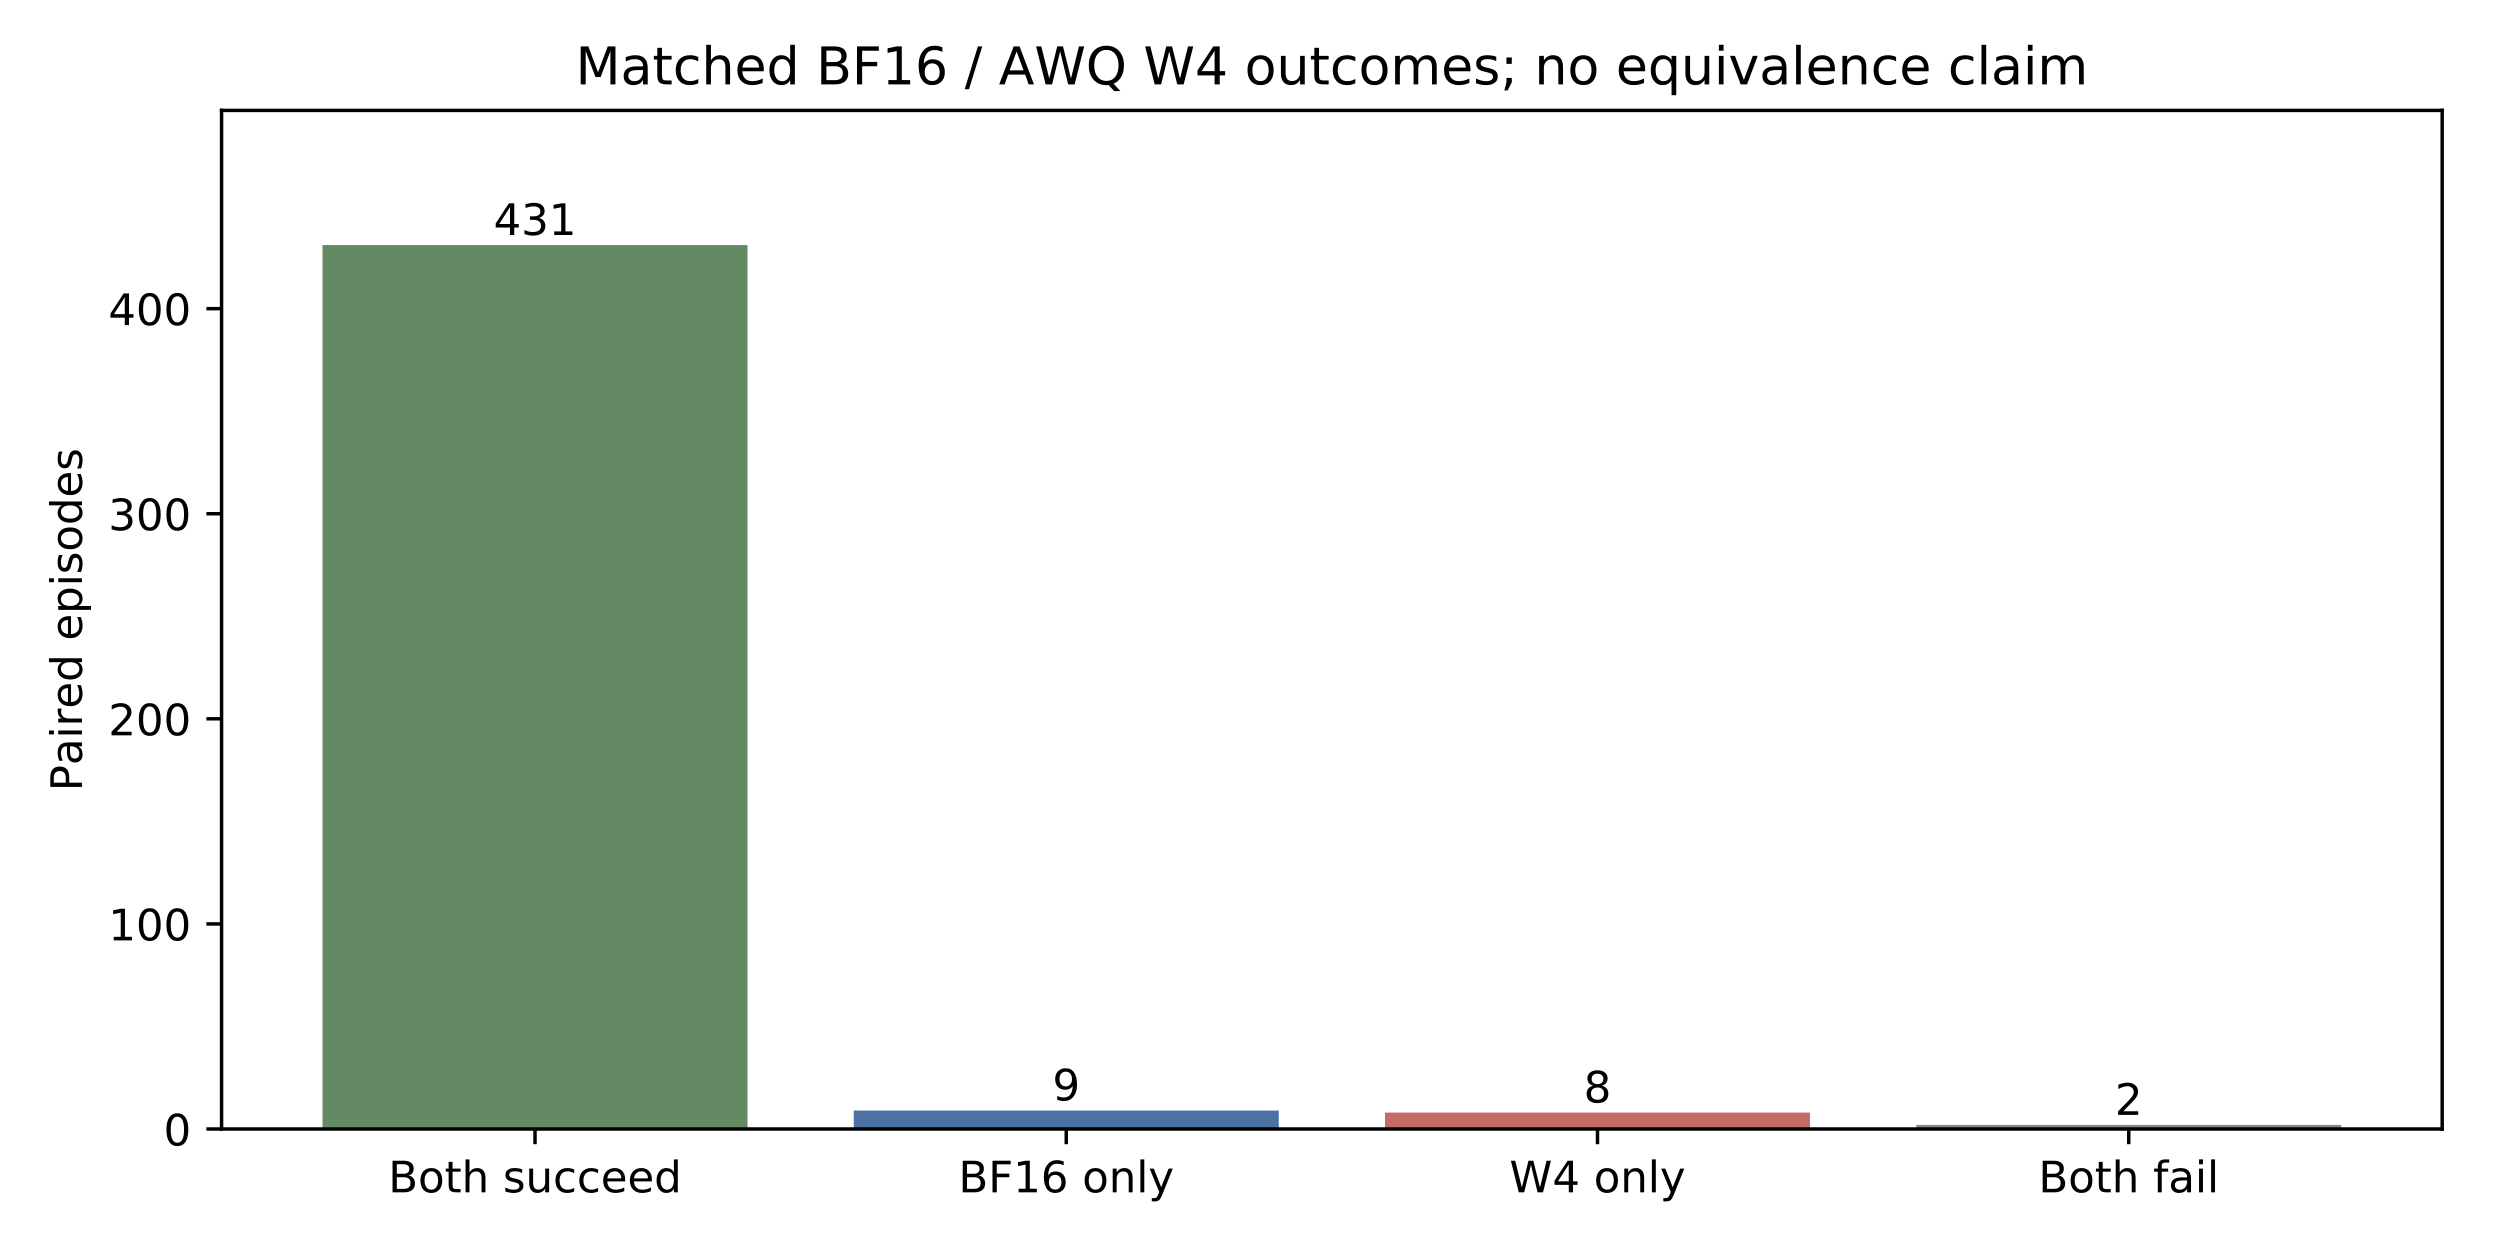
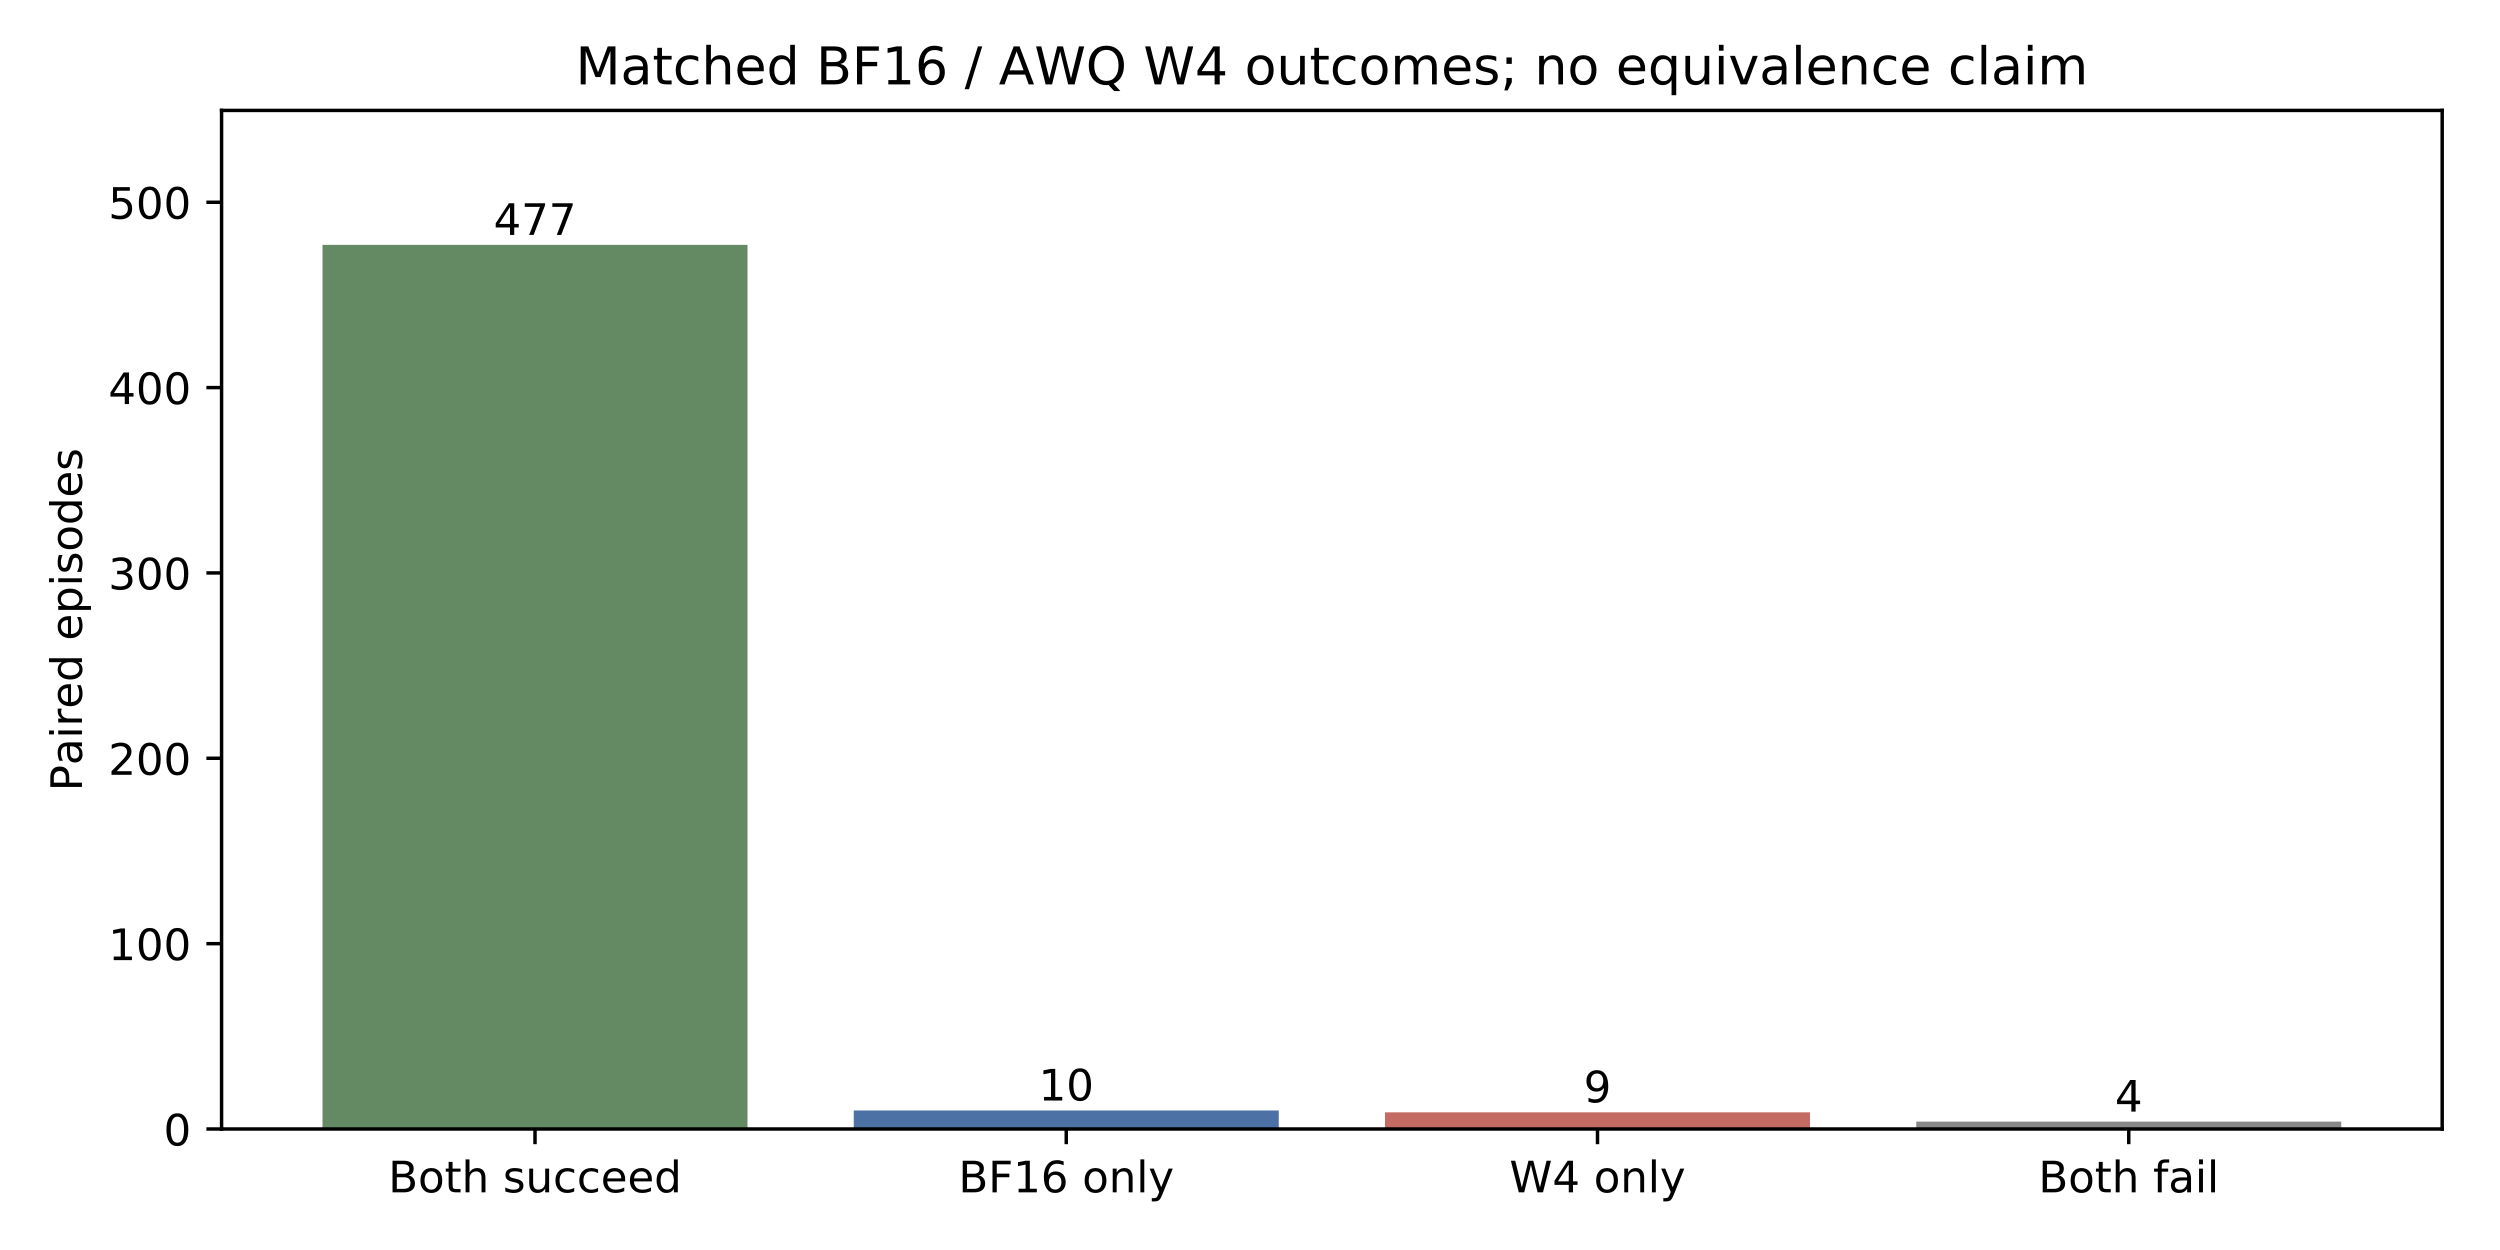
<svg xmlns="http://www.w3.org/2000/svg" xmlns:xlink="http://www.w3.org/1999/xlink" height="288pt" version="1.1" viewBox="0 0 576 288" width="576pt">
  <defs>
    <style type="text/css">
*{stroke-linecap:butt;stroke-linejoin:round;}
  </style>
  </defs>
  <g id="figure_1">
    <g id="patch_1">
      <path d="M 0 288  L 576 288  L 576 0  L 0 0  z " style="fill:#ffffff;" />
    </g>
    <g id="axes_1">
      <g id="patch_2">
        <path d="M 51.05 260.12  L 562.68 260.12  L 562.68 25.44  L 51.05 25.44  z " style="fill:#ffffff;" />
      </g>
      <g id="patch_3">
-         <path clip-path="url(#pe29c1cd563)" d="M 74.306 260.12  L 172.226 260.12  L 172.226 56.461  L 74.306 56.461  z " style="fill:#648a64;" />
+         <path clip-path="url(#pfebc1f1e84)" d="M 74.306 260.12  L 172.226 260.12  L 172.226 56.422  L 74.306 56.422  z " style="fill:#648a64;" />
      </g>
      <g id="patch_4">
-         <path clip-path="url(#pe29c1cd563)" d="M 196.705 260.12  L 294.625 260.12  L 294.625 255.867  L 196.705 255.867  z " style="fill:#4b71a5;" />
+         <path clip-path="url(#pfebc1f1e84)" d="M 196.705 260.12  L 294.625 260.12  L 294.625 255.85  L 196.705 255.85  z " style="fill:#4b71a5;" />
      </g>
      <g id="patch_5">
-         <path clip-path="url(#pe29c1cd563)" d="M 319.105 260.12  L 417.025 260.12  L 417.025 256.34  L 319.105 256.34  z " style="fill:#c46b63;" />
+         <path clip-path="url(#pfebc1f1e84)" d="M 319.105 260.12  L 417.025 260.12  L 417.025 256.277  L 319.105 256.277  z " style="fill:#c46b63;" />
      </g>
      <g id="patch_6">
-         <path clip-path="url(#pe29c1cd563)" d="M 441.504 260.12  L 539.424 260.12  L 539.424 259.175  L 441.504 259.175  z " style="fill:#888888;" />
+         <path clip-path="url(#pfebc1f1e84)" d="M 441.504 260.12  L 539.424 260.12  L 539.424 258.412  L 441.504 258.412  z " style="fill:#888888;" />
      </g>
      <g id="matplotlib.axis_1">
        <g id="xtick_1">
          <g id="line2d_1">
            <defs>
-               <path d="M 0 0  L 0 3.5  " id="m75489dd6c2" style="stroke:#000000;stroke-width:0.8;" />
-             </defs>
-             <g>
-               <use style="stroke:#000000;stroke-width:0.8;" x="123.266" xlink:href="#m75489dd6c2" y="260.12" />
+               <path d="M 0 0  L 0 3.5  " id="m49cf4cfd77" style="stroke:#000000;stroke-width:0.8;" />
+             </defs>
+             <g>
+               <use style="stroke:#000000;stroke-width:0.8;" x="123.266" xlink:href="#m49cf4cfd77" y="260.12" />
            </g>
          </g>
          <g id="text_1">
            <defs>
              <path d="M 19.672 34.812  L 19.672 8.109  L 35.5 8.109  Q 43.453 8.109 47.281 11.406  Q 51.125 14.703 51.125 21.484  Q 51.125 28.328 47.281 31.562  Q 43.453 34.812 35.5 34.812  z M 19.672 64.797  L 19.672 42.828  L 34.281 42.828  Q 41.5 42.828 45.031 45.531  Q 48.578 48.25 48.578 53.812  Q 48.578 59.328 45.031 62.062  Q 41.5 64.797 34.281 64.797  z M 9.812 72.906  L 35.016 72.906  Q 46.297 72.906 52.391 68.219  Q 58.5 63.531 58.5 54.891  Q 58.5 48.188 55.375 44.234  Q 52.25 40.281 46.188 39.312  Q 53.469 37.75 57.5 32.781  Q 61.531 27.828 61.531 20.406  Q 61.531 10.641 54.891 5.312  Q 48.25 0 35.984 0  L 9.812 0  z " id="DejaVuSans-42" />
              <path d="M 30.609 48.391  Q 23.391 48.391 19.188 42.75  Q 14.984 37.109 14.984 27.297  Q 14.984 17.484 19.156 11.844  Q 23.344 6.203 30.609 6.203  Q 37.797 6.203 41.984 11.859  Q 46.188 17.531 46.188 27.297  Q 46.188 37.016 41.984 42.703  Q 37.797 48.391 30.609 48.391  z M 30.609 56  Q 42.328 56 49.016 48.375  Q 55.719 40.766 55.719 27.297  Q 55.719 13.875 49.016 6.219  Q 42.328 -1.422 30.609 -1.422  Q 18.844 -1.422 12.172 6.219  Q 5.516 13.875 5.516 27.297  Q 5.516 40.766 12.172 48.375  Q 18.844 56 30.609 56  z " id="DejaVuSans-6f" />
              <path d="M 18.312 70.219  L 18.312 54.688  L 36.812 54.688  L 36.812 47.703  L 18.312 47.703  L 18.312 18.016  Q 18.312 11.328 20.141 9.422  Q 21.969 7.516 27.594 7.516  L 36.812 7.516  L 36.812 0  L 27.594 0  Q 17.188 0 13.234 3.875  Q 9.281 7.766 9.281 18.016  L 9.281 47.703  L 2.688 47.703  L 2.688 54.688  L 9.281 54.688  L 9.281 70.219  z " id="DejaVuSans-74" />
              <path d="M 54.891 33.016  L 54.891 0  L 45.906 0  L 45.906 32.719  Q 45.906 40.484 42.875 44.328  Q 39.844 48.188 33.797 48.188  Q 26.516 48.188 22.312 43.547  Q 18.109 38.922 18.109 30.906  L 18.109 0  L 9.078 0  L 9.078 75.984  L 18.109 75.984  L 18.109 46.188  Q 21.344 51.125 25.703 53.562  Q 30.078 56 35.797 56  Q 45.219 56 50.047 50.172  Q 54.891 44.344 54.891 33.016  z " id="DejaVuSans-68" />
              <path id="DejaVuSans-20" />
              <path d="M 44.281 53.078  L 44.281 44.578  Q 40.484 46.531 36.375 47.5  Q 32.281 48.484 27.875 48.484  Q 21.188 48.484 17.844 46.438  Q 14.5 44.391 14.5 40.281  Q 14.5 37.156 16.891 35.375  Q 19.281 33.594 26.516 31.984  L 29.594 31.297  Q 39.156 29.25 43.188 25.516  Q 47.219 21.781 47.219 15.094  Q 47.219 7.469 41.188 3.016  Q 35.156 -1.422 24.609 -1.422  Q 20.219 -1.422 15.453 -0.562  Q 10.688 0.297 5.422 2  L 5.422 11.281  Q 10.406 8.688 15.234 7.391  Q 20.062 6.109 24.812 6.109  Q 31.156 6.109 34.562 8.281  Q 37.984 10.453 37.984 14.406  Q 37.984 18.062 35.516 20.016  Q 33.062 21.969 24.703 23.781  L 21.578 24.516  Q 13.234 26.266 9.516 29.906  Q 5.812 33.547 5.812 39.891  Q 5.812 47.609 11.281 51.797  Q 16.75 56 26.812 56  Q 31.781 56 36.172 55.266  Q 40.578 54.547 44.281 53.078  z " id="DejaVuSans-73" />
              <path d="M 8.5 21.578  L 8.5 54.688  L 17.484 54.688  L 17.484 21.922  Q 17.484 14.156 20.5 10.266  Q 23.531 6.391 29.594 6.391  Q 36.859 6.391 41.078 11.031  Q 45.312 15.672 45.312 23.688  L 45.312 54.688  L 54.297 54.688  L 54.297 0  L 45.312 0  L 45.312 8.406  Q 42.047 3.422 37.719 1  Q 33.406 -1.422 27.688 -1.422  Q 18.266 -1.422 13.375 4.438  Q 8.5 10.297 8.5 21.578  z M 31.109 56  z " id="DejaVuSans-75" />
              <path d="M 48.781 52.594  L 48.781 44.188  Q 44.969 46.297 41.141 47.344  Q 37.312 48.391 33.406 48.391  Q 24.656 48.391 19.812 42.844  Q 14.984 37.312 14.984 27.297  Q 14.984 17.281 19.812 11.734  Q 24.656 6.203 33.406 6.203  Q 37.312 6.203 41.141 7.25  Q 44.969 8.297 48.781 10.406  L 48.781 2.094  Q 45.016 0.344 40.984 -0.531  Q 36.969 -1.422 32.422 -1.422  Q 20.062 -1.422 12.781 6.344  Q 5.516 14.109 5.516 27.297  Q 5.516 40.672 12.859 48.328  Q 20.219 56 33.016 56  Q 37.156 56 41.109 55.141  Q 45.062 54.297 48.781 52.594  z " id="DejaVuSans-63" />
              <path d="M 56.203 29.594  L 56.203 25.203  L 14.891 25.203  Q 15.484 15.922 20.484 11.062  Q 25.484 6.203 34.422 6.203  Q 39.594 6.203 44.453 7.469  Q 49.312 8.734 54.109 11.281  L 54.109 2.781  Q 49.266 0.734 44.188 -0.344  Q 39.109 -1.422 33.891 -1.422  Q 20.797 -1.422 13.156 6.188  Q 5.516 13.812 5.516 26.812  Q 5.516 40.234 12.766 48.109  Q 20.016 56 32.328 56  Q 43.359 56 49.781 48.891  Q 56.203 41.797 56.203 29.594  z M 47.219 32.234  Q 47.125 39.594 43.094 43.984  Q 39.062 48.391 32.422 48.391  Q 24.906 48.391 20.391 44.141  Q 15.875 39.891 15.188 32.172  z " id="DejaVuSans-65" />
              <path d="M 45.406 46.391  L 45.406 75.984  L 54.391 75.984  L 54.391 0  L 45.406 0  L 45.406 8.203  Q 42.578 3.328 38.25 0.953  Q 33.938 -1.422 27.875 -1.422  Q 17.969 -1.422 11.734 6.484  Q 5.516 14.406 5.516 27.297  Q 5.516 40.188 11.734 48.094  Q 17.969 56 27.875 56  Q 33.938 56 38.25 53.625  Q 42.578 51.266 45.406 46.391  z M 14.797 27.297  Q 14.797 17.391 18.875 11.75  Q 22.953 6.109 30.078 6.109  Q 37.203 6.109 41.297 11.75  Q 45.406 17.391 45.406 27.297  Q 45.406 37.203 41.297 42.844  Q 37.203 48.484 30.078 48.484  Q 22.953 48.484 18.875 42.844  Q 14.797 37.203 14.797 27.297  z " id="DejaVuSans-64" />
            </defs>
            <g transform="translate(89.45869 274.7184)scale(0.1 -0.1)">
              <use xlink:href="#DejaVuSans-42" />
              <use x="68.604" xlink:href="#DejaVuSans-6f" />
              <use x="129.785" xlink:href="#DejaVuSans-74" />
              <use x="168.994" xlink:href="#DejaVuSans-68" />
              <use x="232.373" xlink:href="#DejaVuSans-20" />
              <use x="264.16" xlink:href="#DejaVuSans-73" />
              <use x="316.26" xlink:href="#DejaVuSans-75" />
              <use x="379.639" xlink:href="#DejaVuSans-63" />
              <use x="434.619" xlink:href="#DejaVuSans-63" />
              <use x="489.6" xlink:href="#DejaVuSans-65" />
              <use x="551.123" xlink:href="#DejaVuSans-65" />
              <use x="612.646" xlink:href="#DejaVuSans-64" />
            </g>
          </g>
        </g>
        <g id="xtick_2">
          <g id="line2d_2">
            <g>
-               <use style="stroke:#000000;stroke-width:0.8;" x="245.665" xlink:href="#m75489dd6c2" y="260.12" />
+               <use style="stroke:#000000;stroke-width:0.8;" x="245.665" xlink:href="#m49cf4cfd77" y="260.12" />
            </g>
          </g>
          <g id="text_2">
            <defs>
              <path d="M 9.812 72.906  L 51.703 72.906  L 51.703 64.594  L 19.672 64.594  L 19.672 43.109  L 48.578 43.109  L 48.578 34.812  L 19.672 34.812  L 19.672 0  L 9.812 0  z " id="DejaVuSans-46" />
              <path d="M 12.406 8.297  L 28.516 8.297  L 28.516 63.922  L 10.984 60.406  L 10.984 69.391  L 28.422 72.906  L 38.281 72.906  L 38.281 8.297  L 54.391 8.297  L 54.391 0  L 12.406 0  z " id="DejaVuSans-31" />
              <path d="M 33.016 40.375  Q 26.375 40.375 22.484 35.828  Q 18.609 31.297 18.609 23.391  Q 18.609 15.531 22.484 10.953  Q 26.375 6.391 33.016 6.391  Q 39.656 6.391 43.531 10.953  Q 47.406 15.531 47.406 23.391  Q 47.406 31.297 43.531 35.828  Q 39.656 40.375 33.016 40.375  z M 52.594 71.297  L 52.594 62.312  Q 48.875 64.062 45.094 64.984  Q 41.312 65.922 37.594 65.922  Q 27.828 65.922 22.672 59.328  Q 17.531 52.734 16.797 39.406  Q 19.672 43.656 24.016 45.922  Q 28.375 48.188 33.594 48.188  Q 44.578 48.188 50.953 41.516  Q 57.328 34.859 57.328 23.391  Q 57.328 12.156 50.688 5.359  Q 44.047 -1.422 33.016 -1.422  Q 20.359 -1.422 13.672 8.266  Q 6.984 17.969 6.984 36.375  Q 6.984 53.656 15.188 63.938  Q 23.391 74.219 37.203 74.219  Q 40.922 74.219 44.703 73.484  Q 48.484 72.75 52.594 71.297  z " id="DejaVuSans-36" />
              <path d="M 54.891 33.016  L 54.891 0  L 45.906 0  L 45.906 32.719  Q 45.906 40.484 42.875 44.328  Q 39.844 48.188 33.797 48.188  Q 26.516 48.188 22.312 43.547  Q 18.109 38.922 18.109 30.906  L 18.109 0  L 9.078 0  L 9.078 54.688  L 18.109 54.688  L 18.109 46.188  Q 21.344 51.125 25.703 53.562  Q 30.078 56 35.797 56  Q 45.219 56 50.047 50.172  Q 54.891 44.344 54.891 33.016  z " id="DejaVuSans-6e" />
              <path d="M 9.422 75.984  L 18.406 75.984  L 18.406 0  L 9.422 0  z " id="DejaVuSans-6c" />
              <path d="M 32.172 -5.078  Q 28.375 -14.844 24.75 -17.812  Q 21.141 -20.797 15.094 -20.797  L 7.906 -20.797  L 7.906 -13.281  L 13.188 -13.281  Q 16.891 -13.281 18.938 -11.516  Q 21 -9.766 23.484 -3.219  L 25.094 0.875  L 2.984 54.688  L 12.5 54.688  L 29.594 11.922  L 46.688 54.688  L 56.203 54.688  z " id="DejaVuSans-79" />
            </defs>
            <g transform="translate(220.8309 274.7184)scale(0.1 -0.1)">
              <use xlink:href="#DejaVuSans-42" />
              <use x="68.604" xlink:href="#DejaVuSans-46" />
              <use x="126.123" xlink:href="#DejaVuSans-31" />
              <use x="189.746" xlink:href="#DejaVuSans-36" />
              <use x="253.369" xlink:href="#DejaVuSans-20" />
              <use x="285.156" xlink:href="#DejaVuSans-6f" />
              <use x="346.338" xlink:href="#DejaVuSans-6e" />
              <use x="409.717" xlink:href="#DejaVuSans-6c" />
              <use x="437.5" xlink:href="#DejaVuSans-79" />
            </g>
          </g>
        </g>
        <g id="xtick_3">
          <g id="line2d_3">
            <g>
-               <use style="stroke:#000000;stroke-width:0.8;" x="368.065" xlink:href="#m75489dd6c2" y="260.12" />
+               <use style="stroke:#000000;stroke-width:0.8;" x="368.065" xlink:href="#m49cf4cfd77" y="260.12" />
            </g>
          </g>
          <g id="text_3">
            <defs>
              <path d="M 3.328 72.906  L 13.281 72.906  L 28.609 11.281  L 43.891 72.906  L 54.984 72.906  L 70.312 11.281  L 85.594 72.906  L 95.609 72.906  L 77.297 0  L 64.891 0  L 49.516 63.281  L 33.984 0  L 21.578 0  z " id="DejaVuSans-57" />
              <path d="M 37.797 64.312  L 12.891 25.391  L 37.797 25.391  z M 35.203 72.906  L 47.609 72.906  L 47.609 25.391  L 58.016 25.391  L 58.016 17.188  L 47.609 17.188  L 47.609 0  L 37.797 0  L 37.797 17.188  L 4.891 17.188  L 4.891 26.703  z " id="DejaVuSans-34" />
            </defs>
            <g transform="translate(347.7741 274.7184)scale(0.1 -0.1)">
              <use xlink:href="#DejaVuSans-57" />
              <use x="98.877" xlink:href="#DejaVuSans-34" />
              <use x="162.5" xlink:href="#DejaVuSans-20" />
              <use x="194.287" xlink:href="#DejaVuSans-6f" />
              <use x="255.469" xlink:href="#DejaVuSans-6e" />
              <use x="318.848" xlink:href="#DejaVuSans-6c" />
              <use x="346.631" xlink:href="#DejaVuSans-79" />
            </g>
          </g>
        </g>
        <g id="xtick_4">
          <g id="line2d_4">
            <g>
-               <use style="stroke:#000000;stroke-width:0.8;" x="490.464" xlink:href="#m75489dd6c2" y="260.12" />
+               <use style="stroke:#000000;stroke-width:0.8;" x="490.464" xlink:href="#m49cf4cfd77" y="260.12" />
            </g>
          </g>
          <g id="text_4">
            <defs>
              <path d="M 37.109 75.984  L 37.109 68.5  L 28.516 68.5  Q 23.688 68.5 21.797 66.547  Q 19.922 64.594 19.922 59.516  L 19.922 54.688  L 34.719 54.688  L 34.719 47.703  L 19.922 47.703  L 19.922 0  L 10.891 0  L 10.891 47.703  L 2.297 47.703  L 2.297 54.688  L 10.891 54.688  L 10.891 58.5  Q 10.891 67.625 15.141 71.797  Q 19.391 75.984 28.609 75.984  z " id="DejaVuSans-66" />
              <path d="M 34.281 27.484  Q 23.391 27.484 19.188 25  Q 14.984 22.516 14.984 16.5  Q 14.984 11.719 18.141 8.906  Q 21.297 6.109 26.703 6.109  Q 34.188 6.109 38.703 11.406  Q 43.219 16.703 43.219 25.484  L 43.219 27.484  z M 52.203 31.203  L 52.203 0  L 43.219 0  L 43.219 8.297  Q 40.141 3.328 35.547 0.953  Q 30.953 -1.422 24.312 -1.422  Q 15.922 -1.422 10.953 3.297  Q 6 8.016 6 15.922  Q 6 25.141 12.172 29.828  Q 18.359 34.516 30.609 34.516  L 43.219 34.516  L 43.219 35.406  Q 43.219 41.609 39.141 45  Q 35.062 48.391 27.688 48.391  Q 23 48.391 18.547 47.266  Q 14.109 46.141 10.016 43.891  L 10.016 52.203  Q 14.938 54.109 19.578 55.047  Q 24.219 56 28.609 56  Q 40.484 56 46.344 49.844  Q 52.203 43.703 52.203 31.203  z " id="DejaVuSans-61" />
              <path d="M 9.422 54.688  L 18.406 54.688  L 18.406 0  L 9.422 0  z M 9.422 75.984  L 18.406 75.984  L 18.406 64.594  L 9.422 64.594  z " id="DejaVuSans-69" />
            </defs>
            <g transform="translate(469.6541 274.7184)scale(0.1 -0.1)">
              <use xlink:href="#DejaVuSans-42" />
              <use x="68.604" xlink:href="#DejaVuSans-6f" />
              <use x="129.785" xlink:href="#DejaVuSans-74" />
              <use x="168.994" xlink:href="#DejaVuSans-68" />
              <use x="232.373" xlink:href="#DejaVuSans-20" />
              <use x="264.16" xlink:href="#DejaVuSans-66" />
              <use x="299.365" xlink:href="#DejaVuSans-61" />
              <use x="360.645" xlink:href="#DejaVuSans-69" />
              <use x="388.428" xlink:href="#DejaVuSans-6c" />
            </g>
          </g>
        </g>
      </g>
      <g id="matplotlib.axis_2">
        <g id="ytick_1">
          <g id="line2d_5">
            <defs>
-               <path d="M 0 0  L -3.5 0  " id="m79119fbfd9" style="stroke:#000000;stroke-width:0.8;" />
-             </defs>
-             <g>
-               <use style="stroke:#000000;stroke-width:0.8;" x="51.05" xlink:href="#m79119fbfd9" y="260.12" />
+               <path d="M 0 0  L -3.5 0  " id="mda10cf237d" style="stroke:#000000;stroke-width:0.8;" />
+             </defs>
+             <g>
+               <use style="stroke:#000000;stroke-width:0.8;" x="51.05" xlink:href="#mda10cf237d" y="260.12" />
            </g>
          </g>
          <g id="text_5">
            <defs>
              <path d="M 31.781 66.406  Q 24.172 66.406 20.328 58.906  Q 16.5 51.422 16.5 36.375  Q 16.5 21.391 20.328 13.891  Q 24.172 6.391 31.781 6.391  Q 39.453 6.391 43.281 13.891  Q 47.125 21.391 47.125 36.375  Q 47.125 51.422 43.281 58.906  Q 39.453 66.406 31.781 66.406  z M 31.781 74.219  Q 44.047 74.219 50.516 64.516  Q 56.984 54.828 56.984 36.375  Q 56.984 17.969 50.516 8.266  Q 44.047 -1.422 31.781 -1.422  Q 19.531 -1.422 13.062 8.266  Q 6.594 17.969 6.594 36.375  Q 6.594 54.828 13.062 64.516  Q 19.531 74.219 31.781 74.219  z " id="DejaVuSans-30" />
            </defs>
            <g transform="translate(37.6875 263.9192)scale(0.1 -0.1)">
              <use xlink:href="#DejaVuSans-30" />
            </g>
          </g>
        </g>
        <g id="ytick_2">
          <g id="line2d_6">
            <g>
-               <use style="stroke:#000000;stroke-width:0.8;" x="51.05" xlink:href="#m79119fbfd9" y="212.867" />
+               <use style="stroke:#000000;stroke-width:0.8;" x="51.05" xlink:href="#mda10cf237d" y="217.416" />
            </g>
          </g>
          <g id="text_6">
-             <g transform="translate(24.9625 216.6666)scale(0.1 -0.1)">
+             <g transform="translate(24.9625 221.2152)scale(0.1 -0.1)">
              <use xlink:href="#DejaVuSans-31" />
              <use x="63.623" xlink:href="#DejaVuSans-30" />
              <use x="127.246" xlink:href="#DejaVuSans-30" />
            </g>
          </g>
        </g>
        <g id="ytick_3">
          <g id="line2d_7">
            <g>
-               <use style="stroke:#000000;stroke-width:0.8;" x="51.05" xlink:href="#m79119fbfd9" y="165.615" />
+               <use style="stroke:#000000;stroke-width:0.8;" x="51.05" xlink:href="#mda10cf237d" y="174.712" />
            </g>
          </g>
          <g id="text_7">
            <defs>
              <path d="M 19.188 8.297  L 53.609 8.297  L 53.609 0  L 7.328 0  L 7.328 8.297  Q 12.938 14.109 22.625 23.891  Q 32.328 33.688 34.812 36.531  Q 39.547 41.844 41.422 45.531  Q 43.312 49.219 43.312 52.781  Q 43.312 58.594 39.234 62.25  Q 35.156 65.922 28.609 65.922  Q 23.969 65.922 18.812 64.312  Q 13.672 62.703 7.812 59.422  L 7.812 69.391  Q 13.766 71.781 18.938 73  Q 24.125 74.219 28.422 74.219  Q 39.75 74.219 46.484 68.547  Q 53.219 62.891 53.219 53.422  Q 53.219 48.922 51.531 44.891  Q 49.859 40.875 45.406 35.406  Q 44.188 33.984 37.641 27.219  Q 31.109 20.453 19.188 8.297  z " id="DejaVuSans-32" />
            </defs>
-             <g transform="translate(24.9625 169.414)scale(0.1 -0.1)">
+             <g transform="translate(24.9625 178.5112)scale(0.1 -0.1)">
              <use xlink:href="#DejaVuSans-32" />
              <use x="63.623" xlink:href="#DejaVuSans-30" />
              <use x="127.246" xlink:href="#DejaVuSans-30" />
            </g>
          </g>
        </g>
        <g id="ytick_4">
          <g id="line2d_8">
            <g>
-               <use style="stroke:#000000;stroke-width:0.8;" x="51.05" xlink:href="#m79119fbfd9" y="118.362" />
+               <use style="stroke:#000000;stroke-width:0.8;" x="51.05" xlink:href="#mda10cf237d" y="132.008" />
            </g>
          </g>
          <g id="text_8">
            <defs>
              <path d="M 40.578 39.312  Q 47.656 37.797 51.625 33  Q 55.609 28.219 55.609 21.188  Q 55.609 10.406 48.188 4.484  Q 40.766 -1.422 27.094 -1.422  Q 22.516 -1.422 17.656 -0.516  Q 12.797 0.391 7.625 2.203  L 7.625 11.719  Q 11.719 9.328 16.594 8.109  Q 21.484 6.891 26.812 6.891  Q 36.078 6.891 40.938 10.547  Q 45.797 14.203 45.797 21.188  Q 45.797 27.641 41.281 31.266  Q 36.766 34.906 28.719 34.906  L 20.219 34.906  L 20.219 43.016  L 29.109 43.016  Q 36.375 43.016 40.234 45.922  Q 44.094 48.828 44.094 54.297  Q 44.094 59.906 40.109 62.906  Q 36.141 65.922 28.719 65.922  Q 24.656 65.922 20.016 65.031  Q 15.375 64.156 9.812 62.312  L 9.812 71.094  Q 15.438 72.656 20.344 73.438  Q 25.25 74.219 29.594 74.219  Q 40.828 74.219 47.359 69.109  Q 53.906 64.016 53.906 55.328  Q 53.906 49.266 50.438 45.094  Q 46.969 40.922 40.578 39.312  z " id="DejaVuSans-33" />
            </defs>
-             <g transform="translate(24.9625 122.1614)scale(0.1 -0.1)">
+             <g transform="translate(24.9625 135.8071)scale(0.1 -0.1)">
              <use xlink:href="#DejaVuSans-33" />
              <use x="63.623" xlink:href="#DejaVuSans-30" />
              <use x="127.246" xlink:href="#DejaVuSans-30" />
            </g>
          </g>
        </g>
        <g id="ytick_5">
          <g id="line2d_9">
            <g>
-               <use style="stroke:#000000;stroke-width:0.8;" x="51.05" xlink:href="#m79119fbfd9" y="71.11" />
+               <use style="stroke:#000000;stroke-width:0.8;" x="51.05" xlink:href="#mda10cf237d" y="89.304" />
            </g>
          </g>
          <g id="text_9">
-             <g transform="translate(24.9625 74.90885)scale(0.1 -0.1)">
+             <g transform="translate(24.9625 93.1031)scale(0.1 -0.1)">
              <use xlink:href="#DejaVuSans-34" />
              <use x="63.623" xlink:href="#DejaVuSans-30" />
              <use x="127.246" xlink:href="#DejaVuSans-30" />
            </g>
          </g>
        </g>
-         <g id="text_10">
+         <g id="ytick_6">
+           <g id="line2d_10">
+             <g>
+               <use style="stroke:#000000;stroke-width:0.8;" x="51.05" xlink:href="#mda10cf237d" y="46.6" />
+             </g>
+           </g>
+           <g id="text_10">
+             <defs>
+               <path d="M 10.797 72.906  L 49.516 72.906  L 49.516 64.594  L 19.828 64.594  L 19.828 46.734  Q 21.969 47.469 24.109 47.828  Q 26.266 48.188 28.422 48.188  Q 40.625 48.188 47.75 41.5  Q 54.891 34.812 54.891 23.391  Q 54.891 11.625 47.562 5.094  Q 40.234 -1.422 26.906 -1.422  Q 22.312 -1.422 17.547 -0.641  Q 12.797 0.141 7.719 1.703  L 7.719 11.625  Q 12.109 9.234 16.797 8.062  Q 21.484 6.891 26.703 6.891  Q 35.156 6.891 40.078 11.328  Q 45.016 15.766 45.016 23.391  Q 45.016 31 40.078 35.438  Q 35.156 39.891 26.703 39.891  Q 22.75 39.891 18.812 39.016  Q 14.891 38.141 10.797 36.281  z " id="DejaVuSans-35" />
+             </defs>
+             <g transform="translate(24.9625 50.39907)scale(0.1 -0.1)">
+               <use xlink:href="#DejaVuSans-35" />
+               <use x="63.623" xlink:href="#DejaVuSans-30" />
+               <use x="127.246" xlink:href="#DejaVuSans-30" />
+             </g>
+           </g>
+         </g>
+         <g id="text_11">
          <defs>
            <path d="M 19.672 64.797  L 19.672 37.406  L 32.078 37.406  Q 38.969 37.406 42.719 40.969  Q 46.484 44.531 46.484 51.125  Q 46.484 57.672 42.719 61.234  Q 38.969 64.797 32.078 64.797  z M 9.812 72.906  L 32.078 72.906  Q 44.344 72.906 50.609 67.359  Q 56.891 61.812 56.891 51.125  Q 56.891 40.328 50.609 34.812  Q 44.344 29.297 32.078 29.297  L 19.672 29.297  L 19.672 0  L 9.812 0  z " id="DejaVuSans-50" />
            <path d="M 41.109 46.297  Q 39.594 47.172 37.812 47.578  Q 36.031 48 33.891 48  Q 26.266 48 22.188 43.047  Q 18.109 38.094 18.109 28.812  L 18.109 0  L 9.078 0  L 9.078 54.688  L 18.109 54.688  L 18.109 46.188  Q 20.953 51.172 25.484 53.578  Q 30.031 56 36.531 56  Q 37.453 56 38.578 55.875  Q 39.703 55.766 41.062 55.516  z " id="DejaVuSans-72" />
            <path d="M 18.109 8.203  L 18.109 -20.797  L 9.078 -20.797  L 9.078 54.688  L 18.109 54.688  L 18.109 46.391  Q 20.953 51.266 25.266 53.625  Q 29.594 56 35.594 56  Q 45.562 56 51.781 48.094  Q 58.016 40.188 58.016 27.297  Q 58.016 14.406 51.781 6.484  Q 45.562 -1.422 35.594 -1.422  Q 29.594 -1.422 25.266 0.953  Q 20.953 3.328 18.109 8.203  z M 48.688 27.297  Q 48.688 37.203 44.609 42.844  Q 40.531 48.484 33.406 48.484  Q 26.266 48.484 22.188 42.844  Q 18.109 37.203 18.109 27.297  Q 18.109 17.391 22.188 11.75  Q 26.266 6.109 33.406 6.109  Q 40.531 6.109 44.609 11.75  Q 48.688 17.391 48.688 27.297  z " id="DejaVuSans-70" />
          </defs>
          <g transform="translate(18.88281 182.298)rotate(-90)scale(0.1 -0.1)">
            <use xlink:href="#DejaVuSans-50" />
            <use x="60.24" xlink:href="#DejaVuSans-61" />
            <use x="121.52" xlink:href="#DejaVuSans-69" />
            <use x="149.303" xlink:href="#DejaVuSans-72" />
            <use x="190.385" xlink:href="#DejaVuSans-65" />
            <use x="251.908" xlink:href="#DejaVuSans-64" />
            <use x="315.385" xlink:href="#DejaVuSans-20" />
            <use x="347.172" xlink:href="#DejaVuSans-65" />
            <use x="408.695" xlink:href="#DejaVuSans-70" />
            <use x="472.172" xlink:href="#DejaVuSans-69" />
            <use x="499.955" xlink:href="#DejaVuSans-73" />
            <use x="552.055" xlink:href="#DejaVuSans-6f" />
            <use x="613.236" xlink:href="#DejaVuSans-64" />
            <use x="676.713" xlink:href="#DejaVuSans-65" />
            <use x="738.236" xlink:href="#DejaVuSans-73" />
          </g>
        </g>
      </g>
      <g id="patch_7">
        <path d="M 51.05 260.12  L 51.05 25.44  " style="fill:none;stroke:#000000;stroke-linecap:square;stroke-linejoin:miter;stroke-width:0.8;" />
      </g>
      <g id="patch_8">
        <path d="M 562.68 260.12  L 562.68 25.44  " style="fill:none;stroke:#000000;stroke-linecap:square;stroke-linejoin:miter;stroke-width:0.8;" />
      </g>
      <g id="patch_9">
        <path d="M 51.05 260.12  L 562.68 260.12  " style="fill:none;stroke:#000000;stroke-linecap:square;stroke-linejoin:miter;stroke-width:0.8;" />
      </g>
      <g id="patch_10">
        <path d="M 51.05 25.44  L 562.68 25.44  " style="fill:none;stroke:#000000;stroke-linecap:square;stroke-linejoin:miter;stroke-width:0.8;" />
      </g>
-       <g id="text_11">
-         <g transform="translate(113.722 54.14538)scale(0.1 -0.1)">
+       <g id="text_12">
+         <defs>
+           <path d="M 8.203 72.906  L 55.078 72.906  L 55.078 68.703  L 28.609 0  L 18.312 0  L 43.219 64.594  L 8.203 64.594  z " id="DejaVuSans-37" />
+         </defs>
+         <g transform="translate(113.722 54.12857)scale(0.1 -0.1)">
          <use xlink:href="#DejaVuSans-34" />
-           <use x="63.623" xlink:href="#DejaVuSans-33" />
-           <use x="127.246" xlink:href="#DejaVuSans-31" />
-         </g>
-       </g>
-       <g id="text_12">
+           <use x="63.623" xlink:href="#DejaVuSans-37" />
+           <use x="127.246" xlink:href="#DejaVuSans-37" />
+         </g>
+       </g>
+       <g id="text_13">
+         <g transform="translate(239.3027 253.5564)scale(0.1 -0.1)">
+           <use xlink:href="#DejaVuSans-31" />
+           <use x="63.623" xlink:href="#DejaVuSans-30" />
+         </g>
+       </g>
+       <g id="text_14">
        <defs>
          <path d="M 10.984 1.516  L 10.984 10.5  Q 14.703 8.734 18.5 7.812  Q 22.312 6.891 25.984 6.891  Q 35.75 6.891 40.891 13.453  Q 46.047 20.016 46.781 33.406  Q 43.953 29.203 39.594 26.953  Q 35.25 24.703 29.984 24.703  Q 19.047 24.703 12.672 31.312  Q 6.297 37.938 6.297 49.422  Q 6.297 60.641 12.938 67.422  Q 19.578 74.219 30.609 74.219  Q 43.266 74.219 49.922 64.516  Q 56.594 54.828 56.594 36.375  Q 56.594 19.141 48.406 8.859  Q 40.234 -1.422 26.422 -1.422  Q 22.703 -1.422 18.891 -0.688  Q 15.094 0.047 10.984 1.516  z M 30.609 32.422  Q 37.25 32.422 41.125 36.953  Q 45.016 41.5 45.016 49.422  Q 45.016 57.281 41.125 61.844  Q 37.25 66.406 30.609 66.406  Q 23.969 66.406 20.094 61.844  Q 16.219 57.281 16.219 49.422  Q 16.219 41.5 20.094 36.953  Q 23.969 32.422 30.609 32.422  z " id="DejaVuSans-39" />
        </defs>
-         <g transform="translate(242.484 253.5513)scale(0.1 -0.1)">
+         <g transform="translate(364.8835 253.9834)scale(0.1 -0.1)">
          <use xlink:href="#DejaVuSans-39" />
        </g>
      </g>
-       <g id="text_13">
-         <defs>
-           <path d="M 31.781 34.625  Q 24.75 34.625 20.719 30.859  Q 16.703 27.094 16.703 20.516  Q 16.703 13.922 20.719 10.156  Q 24.75 6.391 31.781 6.391  Q 38.812 6.391 42.859 10.172  Q 46.922 13.969 46.922 20.516  Q 46.922 27.094 42.891 30.859  Q 38.875 34.625 31.781 34.625  z M 21.922 38.812  Q 15.578 40.375 12.031 44.719  Q 8.5 49.078 8.5 55.328  Q 8.5 64.062 14.719 69.141  Q 20.953 74.219 31.781 74.219  Q 42.672 74.219 48.875 69.141  Q 55.078 64.062 55.078 55.328  Q 55.078 49.078 51.531 44.719  Q 48 40.375 41.703 38.812  Q 48.828 37.156 52.797 32.312  Q 56.781 27.484 56.781 20.516  Q 56.781 9.906 50.312 4.234  Q 43.844 -1.422 31.781 -1.422  Q 19.734 -1.422 13.25 4.234  Q 6.781 9.906 6.781 20.516  Q 6.781 27.484 10.781 32.312  Q 14.797 37.156 21.922 38.812  z M 18.312 54.391  Q 18.312 48.734 21.844 45.562  Q 25.391 42.391 31.781 42.391  Q 38.141 42.391 41.719 45.562  Q 45.312 48.734 45.312 54.391  Q 45.312 60.062 41.719 63.234  Q 38.141 66.406 31.781 66.406  Q 25.391 66.406 21.844 63.234  Q 18.312 60.062 18.312 54.391  z " id="DejaVuSans-38" />
-         </defs>
-         <g transform="translate(364.8835 254.0238)scale(0.1 -0.1)">
-           <use xlink:href="#DejaVuSans-38" />
-         </g>
-       </g>
-       <g id="text_14">
-         <g transform="translate(487.283 256.859)scale(0.1 -0.1)">
-           <use xlink:href="#DejaVuSans-32" />
-         </g>
-       </g>
      <g id="text_15">
+         <g transform="translate(487.283 256.1186)scale(0.1 -0.1)">
+           <use xlink:href="#DejaVuSans-34" />
+         </g>
+       </g>
+       <g id="text_16">
        <defs>
          <path d="M 9.812 72.906  L 24.516 72.906  L 43.109 23.297  L 61.812 72.906  L 76.516 72.906  L 76.516 0  L 66.891 0  L 66.891 64.016  L 48.094 14.016  L 38.188 14.016  L 19.391 64.016  L 19.391 0  L 9.812 0  z " id="DejaVuSans-4d" />
          <path d="M 25.391 72.906  L 33.688 72.906  L 8.297 -9.281  L 0 -9.281  z " id="DejaVuSans-2f" />
          <path d="M 34.188 63.188  L 20.797 26.906  L 47.609 26.906  z M 28.609 72.906  L 39.797 72.906  L 67.578 0  L 57.328 0  L 50.688 18.703  L 17.828 18.703  L 11.188 0  L 0.781 0  z " id="DejaVuSans-41" />
          <path d="M 39.406 66.219  Q 28.656 66.219 22.328 58.203  Q 16.016 50.203 16.016 36.375  Q 16.016 22.609 22.328 14.594  Q 28.656 6.594 39.406 6.594  Q 50.141 6.594 56.422 14.594  Q 62.703 22.609 62.703 36.375  Q 62.703 50.203 56.422 58.203  Q 50.141 66.219 39.406 66.219  z M 53.219 1.312  L 66.219 -12.891  L 54.297 -12.891  L 43.5 -1.219  Q 41.891 -1.312 41.031 -1.359  Q 40.188 -1.422 39.406 -1.422  Q 24.031 -1.422 14.812 8.859  Q 5.609 19.141 5.609 36.375  Q 5.609 53.656 14.812 63.938  Q 24.031 74.219 39.406 74.219  Q 54.734 74.219 63.906 63.938  Q 73.094 53.656 73.094 36.375  Q 73.094 23.688 67.984 14.641  Q 62.891 5.609 53.219 1.312  z " id="DejaVuSans-51" />
          <path d="M 52 44.188  Q 55.375 50.25 60.062 53.125  Q 64.75 56 71.094 56  Q 79.641 56 84.281 50.016  Q 88.922 44.047 88.922 33.016  L 88.922 0  L 79.891 0  L 79.891 32.719  Q 79.891 40.578 77.094 44.375  Q 74.312 48.188 68.609 48.188  Q 61.625 48.188 57.562 43.547  Q 53.516 38.922 53.516 30.906  L 53.516 0  L 44.484 0  L 44.484 32.719  Q 44.484 40.625 41.703 44.406  Q 38.922 48.188 33.109 48.188  Q 26.219 48.188 22.156 43.531  Q 18.109 38.875 18.109 30.906  L 18.109 0  L 9.078 0  L 9.078 54.688  L 18.109 54.688  L 18.109 46.188  Q 21.188 51.219 25.484 53.609  Q 29.781 56 35.688 56  Q 41.656 56 45.828 52.969  Q 50 49.953 52 44.188  z " id="DejaVuSans-6d" />
          <path d="M 11.719 51.703  L 22.016 51.703  L 22.016 39.312  L 11.719 39.312  z M 11.719 12.406  L 22.016 12.406  L 22.016 4  L 14.016 -11.625  L 7.719 -11.625  L 11.719 4  z " id="DejaVuSans-3b" />
          <path d="M 14.797 27.297  Q 14.797 17.391 18.875 11.75  Q 22.953 6.109 30.078 6.109  Q 37.203 6.109 41.297 11.75  Q 45.406 17.391 45.406 27.297  Q 45.406 37.203 41.297 42.844  Q 37.203 48.484 30.078 48.484  Q 22.953 48.484 18.875 42.844  Q 14.797 37.203 14.797 27.297  z M 45.406 8.203  Q 42.578 3.328 38.25 0.953  Q 33.938 -1.422 27.875 -1.422  Q 17.969 -1.422 11.734 6.484  Q 5.516 14.406 5.516 27.297  Q 5.516 40.188 11.734 48.094  Q 17.969 56 27.875 56  Q 33.938 56 38.25 53.625  Q 42.578 51.266 45.406 46.391  L 45.406 54.688  L 54.391 54.688  L 54.391 -20.797  L 45.406 -20.797  z " id="DejaVuSans-71" />
          <path d="M 2.984 54.688  L 12.5 54.688  L 29.594 8.797  L 46.688 54.688  L 56.203 54.688  L 35.688 0  L 23.484 0  z " id="DejaVuSans-76" />
        </defs>
        <g transform="translate(132.6147 19.44)scale(0.12 -0.12)">
          <use xlink:href="#DejaVuSans-4d" />
          <use x="86.279" xlink:href="#DejaVuSans-61" />
          <use x="147.559" xlink:href="#DejaVuSans-74" />
          <use x="186.768" xlink:href="#DejaVuSans-63" />
          <use x="241.748" xlink:href="#DejaVuSans-68" />
          <use x="305.127" xlink:href="#DejaVuSans-65" />
          <use x="366.65" xlink:href="#DejaVuSans-64" />
          <use x="430.127" xlink:href="#DejaVuSans-20" />
          <use x="461.914" xlink:href="#DejaVuSans-42" />
          <use x="530.518" xlink:href="#DejaVuSans-46" />
          <use x="588.037" xlink:href="#DejaVuSans-31" />
          <use x="651.66" xlink:href="#DejaVuSans-36" />
          <use x="715.283" xlink:href="#DejaVuSans-20" />
          <use x="747.07" xlink:href="#DejaVuSans-2f" />
          <use x="780.762" xlink:href="#DejaVuSans-20" />
          <use x="812.549" xlink:href="#DejaVuSans-41" />
          <use x="880.879" xlink:href="#DejaVuSans-57" />
          <use x="979.756" xlink:href="#DejaVuSans-51" />
          <use x="1058.467" xlink:href="#DejaVuSans-20" />
          <use x="1090.254" xlink:href="#DejaVuSans-57" />
          <use x="1189.131" xlink:href="#DejaVuSans-34" />
          <use x="1252.754" xlink:href="#DejaVuSans-20" />
          <use x="1284.541" xlink:href="#DejaVuSans-6f" />
          <use x="1345.723" xlink:href="#DejaVuSans-75" />
          <use x="1409.102" xlink:href="#DejaVuSans-74" />
          <use x="1448.311" xlink:href="#DejaVuSans-63" />
          <use x="1503.291" xlink:href="#DejaVuSans-6f" />
          <use x="1564.473" xlink:href="#DejaVuSans-6d" />
          <use x="1661.885" xlink:href="#DejaVuSans-65" />
          <use x="1723.408" xlink:href="#DejaVuSans-73" />
          <use x="1775.508" xlink:href="#DejaVuSans-3b" />
          <use x="1809.199" xlink:href="#DejaVuSans-20" />
          <use x="1840.986" xlink:href="#DejaVuSans-6e" />
          <use x="1904.365" xlink:href="#DejaVuSans-6f" />
          <use x="1965.547" xlink:href="#DejaVuSans-20" />
          <use x="1997.334" xlink:href="#DejaVuSans-65" />
          <use x="2058.857" xlink:href="#DejaVuSans-71" />
          <use x="2122.334" xlink:href="#DejaVuSans-75" />
          <use x="2185.713" xlink:href="#DejaVuSans-69" />
          <use x="2213.496" xlink:href="#DejaVuSans-76" />
          <use x="2272.676" xlink:href="#DejaVuSans-61" />
          <use x="2333.955" xlink:href="#DejaVuSans-6c" />
          <use x="2361.738" xlink:href="#DejaVuSans-65" />
          <use x="2423.262" xlink:href="#DejaVuSans-6e" />
          <use x="2486.641" xlink:href="#DejaVuSans-63" />
          <use x="2541.621" xlink:href="#DejaVuSans-65" />
          <use x="2603.145" xlink:href="#DejaVuSans-20" />
          <use x="2634.932" xlink:href="#DejaVuSans-63" />
          <use x="2689.912" xlink:href="#DejaVuSans-6c" />
          <use x="2717.695" xlink:href="#DejaVuSans-61" />
          <use x="2778.975" xlink:href="#DejaVuSans-69" />
          <use x="2806.758" xlink:href="#DejaVuSans-6d" />
        </g>
      </g>
    </g>
  </g>
  <defs>
-     <clipPath id="pe29c1cd563">
+     <clipPath id="pfebc1f1e84">
      <rect height="234.68" width="511.63" x="51.05" y="25.44" />
    </clipPath>
  </defs>
</svg>
